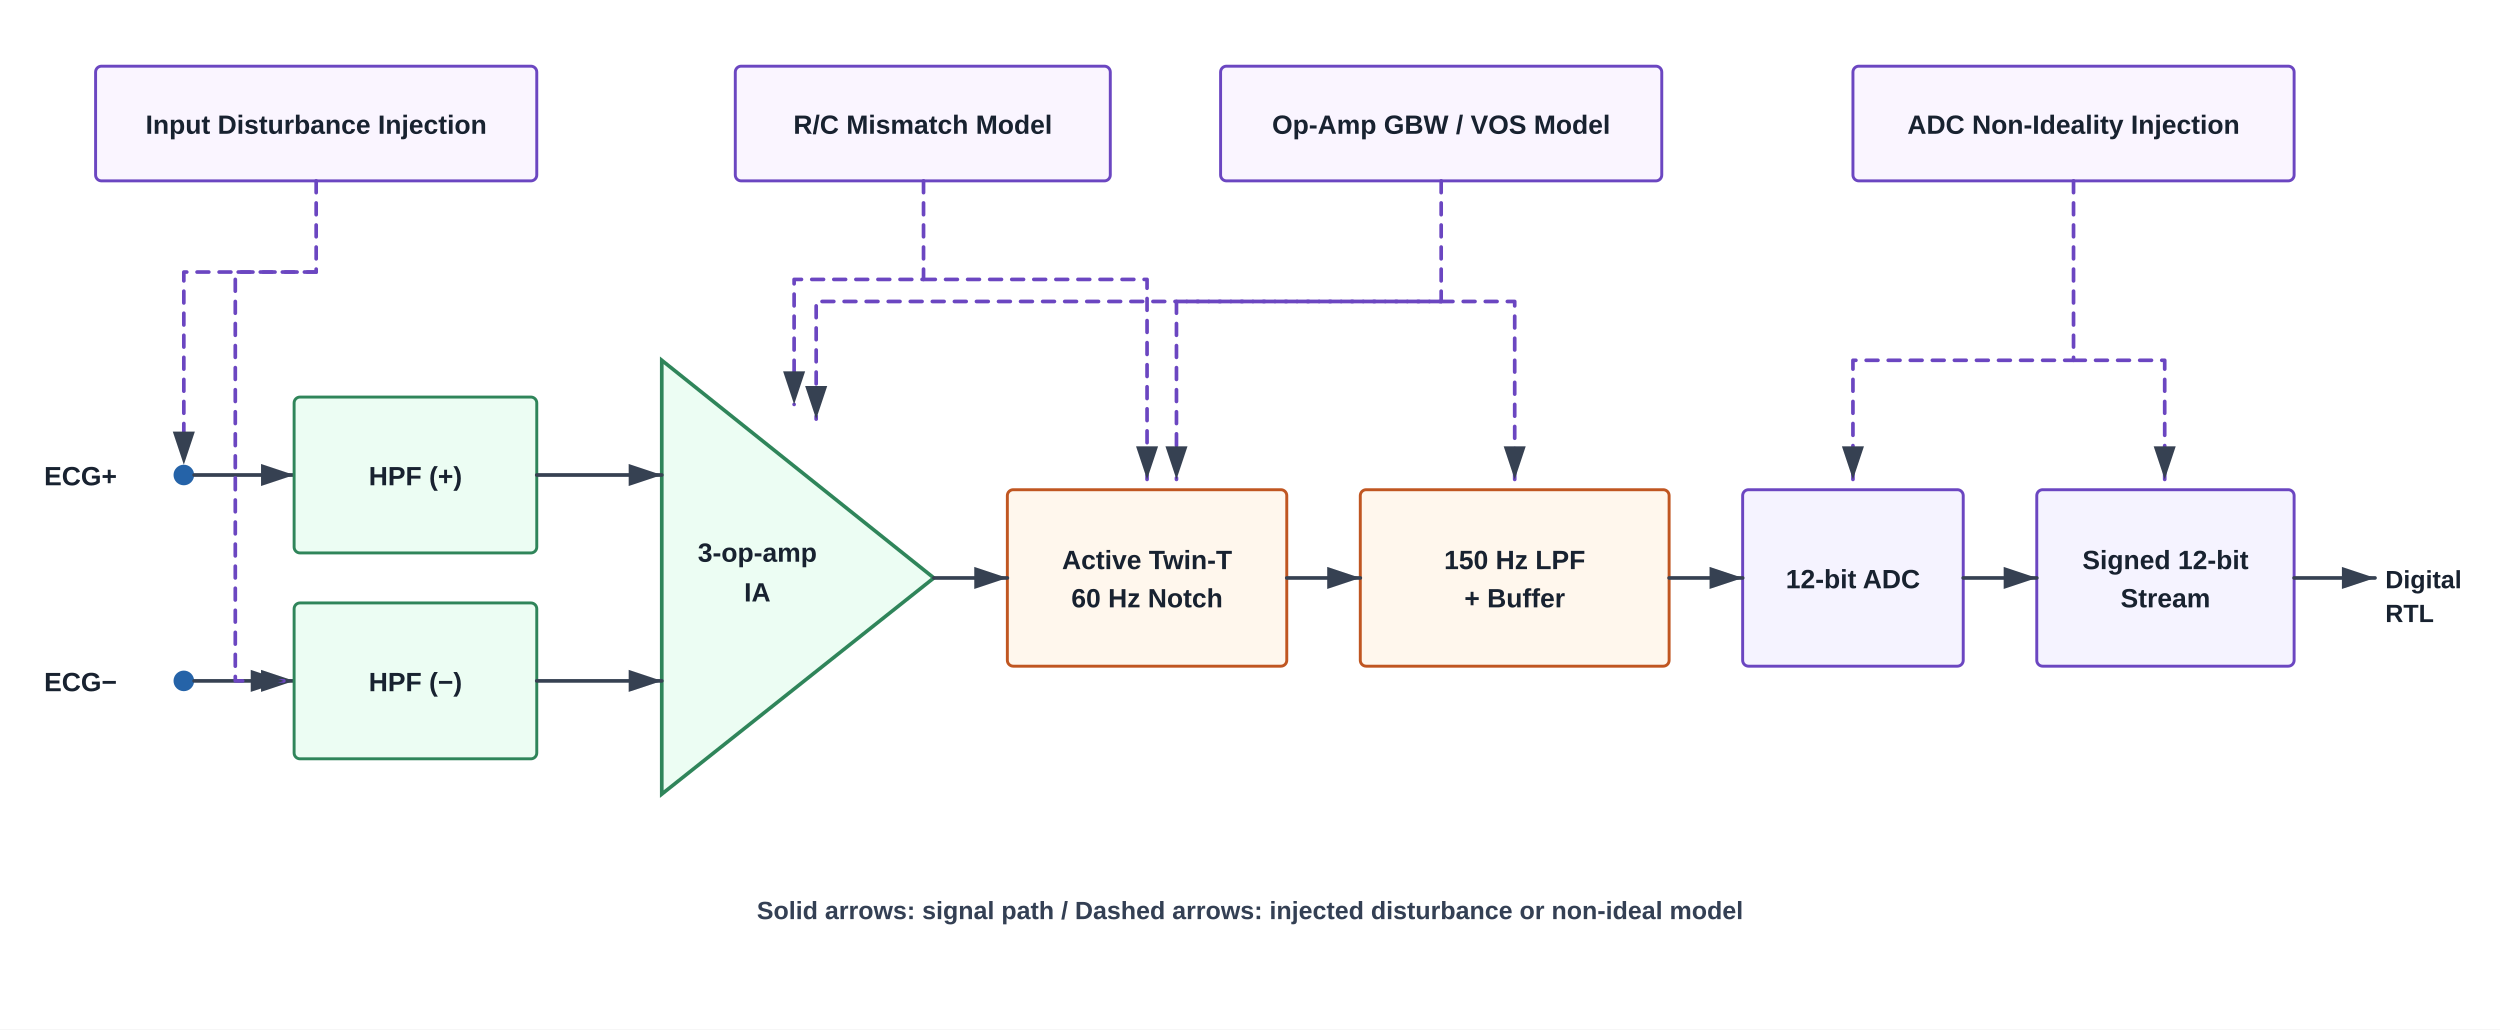
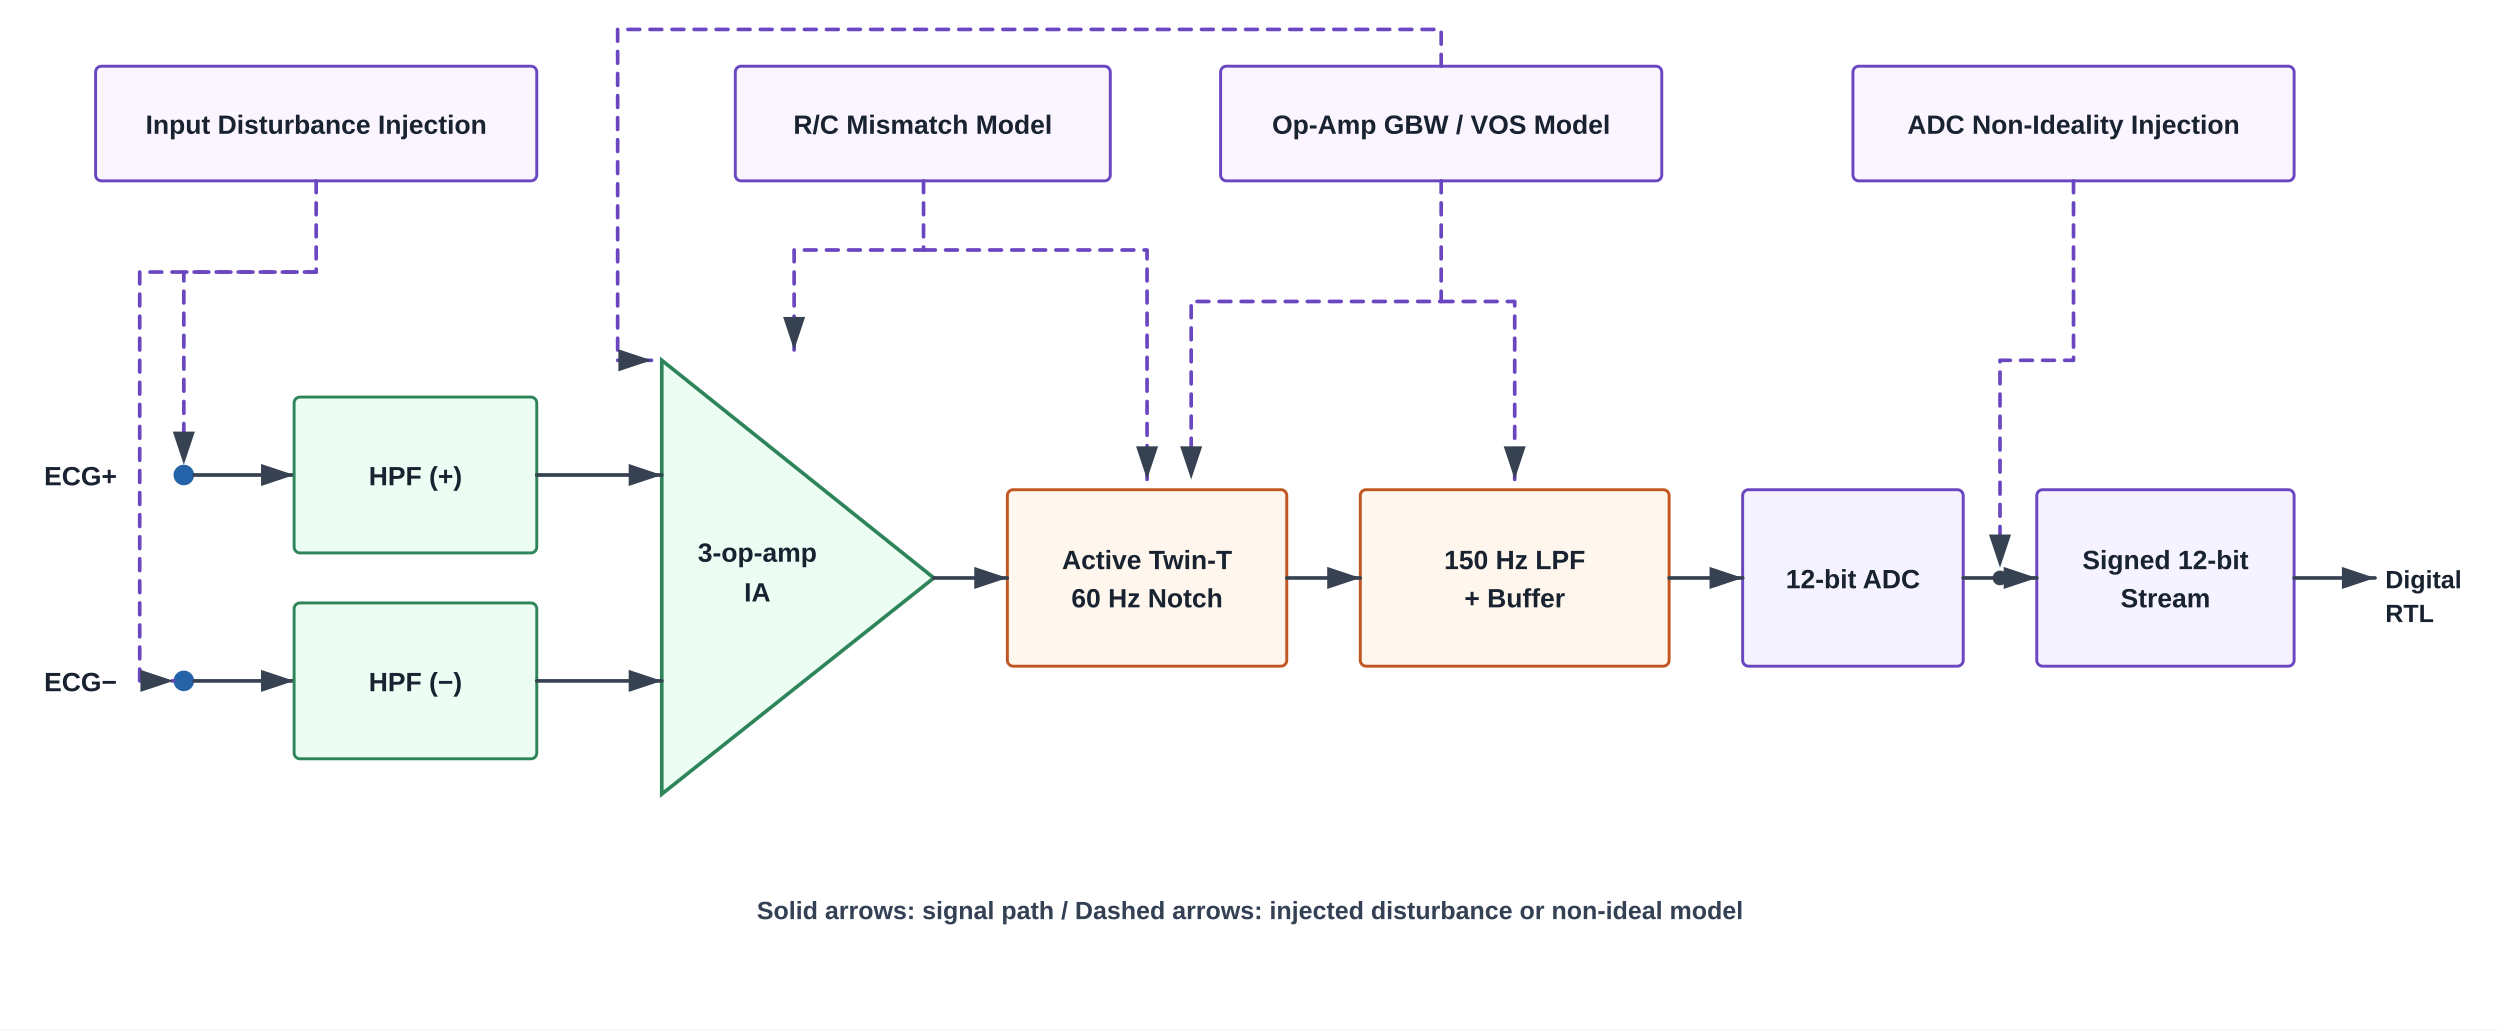
<svg xmlns="http://www.w3.org/2000/svg" width="1700" height="700" viewBox="0 0 1700 700" role="img" aria-label="Differential ECG passes through paired HPFs, a 3-op-amp instrumentation amplifier, active 60 Hz notch, buffered 150 Hz low-pass filter, 12-bit ADC, and signed digital handoff; separate dashed paths identify the XMODEL stress sources">
  <defs>
    <marker id="paper-arrow" markerWidth="10" markerHeight="10" refX="9" refY="3" orient="auto" markerUnits="strokeWidth">
      <path d="M0,0 L0,6 L9,3 z" fill="#364152" />
    </marker>
  </defs>
  <rect width="1700" height="700" fill="#ffffff" />
  <rect x="65" y="45" width="300" height="78" rx="4" fill="#faf5ff" stroke="#6b46c1" stroke-width="2" />
  <text x="215.0" y="91.0" text-anchor="middle" font-family="Arial, Noto Sans KR, sans-serif" font-size="18" font-weight="700" fill="#182230">Input Disturbance Injection</text>
  <rect x="500" y="45" width="255" height="78" rx="4" fill="#faf5ff" stroke="#6b46c1" stroke-width="2" />
  <text x="627.5" y="91.0" text-anchor="middle" font-family="Arial, Noto Sans KR, sans-serif" font-size="18" font-weight="700" fill="#182230">R/C Mismatch Model</text>
  <rect x="830" y="45" width="300" height="78" rx="4" fill="#faf5ff" stroke="#6b46c1" stroke-width="2" />
  <text x="980.0" y="91.0" text-anchor="middle" font-family="Arial, Noto Sans KR, sans-serif" font-size="18" font-weight="700" fill="#182230">Op-Amp GBW / VOS Model</text>
  <rect x="1260" y="45" width="300" height="78" rx="4" fill="#faf5ff" stroke="#6b46c1" stroke-width="2" />
  <text x="1410.0" y="91.0" text-anchor="middle" font-family="Arial, Noto Sans KR, sans-serif" font-size="18" font-weight="700" fill="#182230">ADC Non-Ideality Injection</text>
  <text x="30" y="330" text-anchor="start" font-family="Arial, Noto Sans KR, sans-serif" font-size="18" font-weight="700" fill="#182230">ECG+</text>
  <text x="30" y="470" text-anchor="start" font-family="Arial, Noto Sans KR, sans-serif" font-size="18" font-weight="700" fill="#182230">ECG−</text>
  <circle cx="125" cy="323" r="7" fill="#2563a8" />
  <circle cx="125" cy="463" r="7" fill="#2563a8" />
  <polyline points="132,323 200,323" fill="none" stroke="#364152" stroke-width="2.5" stroke-linejoin="round" stroke-linecap="round" marker-end="url(#paper-arrow)" />
  <polyline points="132,463 200,463" fill="none" stroke="#364152" stroke-width="2.5" stroke-linejoin="round" stroke-linecap="round" marker-end="url(#paper-arrow)" />
  <rect x="200" y="270" width="165" height="106" rx="4" fill="#ecfdf3" stroke="#2f855a" stroke-width="2" />
  <text x="282.5" y="330.0" text-anchor="middle" font-family="Arial, Noto Sans KR, sans-serif" font-size="18" font-weight="700" fill="#182230">HPF (+)</text>
  <rect x="200" y="410" width="165" height="106" rx="4" fill="#ecfdf3" stroke="#2f855a" stroke-width="2" />
  <text x="282.5" y="470.0" text-anchor="middle" font-family="Arial, Noto Sans KR, sans-serif" font-size="18" font-weight="700" fill="#182230">HPF (−)</text>
  <polygon points="450,245 450,540 635,393" fill="#ecfdf3" stroke="#2f855a" stroke-width="2.5" />
  <text x="515" y="382" text-anchor="middle" font-family="Arial, Noto Sans KR, sans-serif" font-size="18" font-weight="700" fill="#182230">3-op-amp</text>
  <text x="515" y="409" text-anchor="middle" font-family="Arial, Noto Sans KR, sans-serif" font-size="18" font-weight="700" fill="#182230">IA</text>
  <polyline points="365,323 450,323" fill="none" stroke="#364152" stroke-width="2.5" stroke-linejoin="round" stroke-linecap="round" marker-end="url(#paper-arrow)" />
  <polyline points="365,463 450,463" fill="none" stroke="#364152" stroke-width="2.5" stroke-linejoin="round" stroke-linecap="round" marker-end="url(#paper-arrow)" />
  <rect x="685" y="333" width="190" height="120" rx="4" fill="#fff7ed" stroke="#c05621" stroke-width="2" />
  <text x="780.0" y="387.0" text-anchor="middle" font-family="Arial, Noto Sans KR, sans-serif" font-size="18" font-weight="700" fill="#182230">Active Twin-T</text>
  <text x="780.0" y="413.0" text-anchor="middle" font-family="Arial, Noto Sans KR, sans-serif" font-size="18" font-weight="700" fill="#182230">60 Hz Notch</text>
  <rect x="925" y="333" width="210" height="120" rx="4" fill="#fff7ed" stroke="#c05621" stroke-width="2" />
  <text x="1030.0" y="387.0" text-anchor="middle" font-family="Arial, Noto Sans KR, sans-serif" font-size="18" font-weight="700" fill="#182230">150 Hz LPF</text>
  <text x="1030.0" y="413.0" text-anchor="middle" font-family="Arial, Noto Sans KR, sans-serif" font-size="18" font-weight="700" fill="#182230">+ Buffer</text>
  <rect x="1185" y="333" width="150" height="120" rx="4" fill="#f5f3ff" stroke="#6b46c1" stroke-width="2" />
  <text x="1260.0" y="400.0" text-anchor="middle" font-family="Arial, Noto Sans KR, sans-serif" font-size="18" font-weight="700" fill="#182230">12-bit ADC</text>
  <rect x="1385" y="333" width="175" height="120" rx="4" fill="#f5f3ff" stroke="#6b46c1" stroke-width="2" />
  <text x="1472.5" y="387.0" text-anchor="middle" font-family="Arial, Noto Sans KR, sans-serif" font-size="18" font-weight="700" fill="#182230">Signed 12-bit</text>
  <text x="1472.5" y="413.0" text-anchor="middle" font-family="Arial, Noto Sans KR, sans-serif" font-size="18" font-weight="700" fill="#182230">Stream</text>
  <polyline points="635,393 685,393" fill="none" stroke="#364152" stroke-width="2.5" stroke-linejoin="round" stroke-linecap="round" marker-end="url(#paper-arrow)" />
  <polyline points="875,393 925,393" fill="none" stroke="#364152" stroke-width="2.5" stroke-linejoin="round" stroke-linecap="round" marker-end="url(#paper-arrow)" />
  <polyline points="1135,393 1185,393" fill="none" stroke="#364152" stroke-width="2.5" stroke-linejoin="round" stroke-linecap="round" marker-end="url(#paper-arrow)" />
-   <polyline points="1335,393 1385,393" fill="none" stroke="#364152" stroke-width="2.5" stroke-linejoin="round" stroke-linecap="round" marker-end="url(#paper-arrow)" />
+   <polyline points="1335,393 1360,393" fill="none" stroke="#364152" stroke-width="2.5" stroke-linejoin="round" stroke-linecap="round" />
+   <circle cx="1360" cy="393" r="5" fill="#364152" />
+   <polyline points="1360,393 1385,393" fill="none" stroke="#364152" stroke-width="2.5" stroke-linejoin="round" stroke-linecap="round" marker-end="url(#paper-arrow)" />
  <polyline points="1560,393 1615,393" fill="none" stroke="#364152" stroke-width="2.5" stroke-linejoin="round" stroke-linecap="round" marker-end="url(#paper-arrow)" />
  <text x="1622" y="400" text-anchor="start" font-family="Arial, Noto Sans KR, sans-serif" font-size="17" font-weight="700" fill="#182230">Digital</text>
  <text x="1622" y="423" text-anchor="start" font-family="Arial, Noto Sans KR, sans-serif" font-size="17" font-weight="700" fill="#182230">RTL</text>
  <polyline points="215,123 215,185 125,185 125,316" fill="none" stroke="#6b46c1" stroke-width="2.5" stroke-linejoin="round" stroke-linecap="round" stroke-dasharray="8 7" marker-end="url(#paper-arrow)" />
-   <polyline points="215,185 160,185 160,463 193,463" fill="none" stroke="#6b46c1" stroke-width="2.5" stroke-linejoin="round" stroke-linecap="round" stroke-dasharray="8 7" marker-end="url(#paper-arrow)" />
-   <polyline points="628,123 628,190 540,190 540,275" fill="none" stroke="#6b46c1" stroke-width="2.5" stroke-linejoin="round" stroke-linecap="round" stroke-dasharray="8 7" marker-end="url(#paper-arrow)" />
-   <polyline points="628,190 780,190 780,326" fill="none" stroke="#6b46c1" stroke-width="2.5" stroke-linejoin="round" stroke-linecap="round" stroke-dasharray="8 7" marker-end="url(#paper-arrow)" />
-   <polyline points="980,123 980,205 555,205 555,285" fill="none" stroke="#6b46c1" stroke-width="2.5" stroke-linejoin="round" stroke-linecap="round" stroke-dasharray="8 7" marker-end="url(#paper-arrow)" />
-   <polyline points="980,205 800,205 800,326" fill="none" stroke="#6b46c1" stroke-width="2.5" stroke-linejoin="round" stroke-linecap="round" stroke-dasharray="8 7" marker-end="url(#paper-arrow)" />
+   <polyline points="215,185 95,185 95,463 118,463" fill="none" stroke="#6b46c1" stroke-width="2.5" stroke-linejoin="round" stroke-linecap="round" stroke-dasharray="8 7" marker-end="url(#paper-arrow)" />
+   <polyline points="628,123 628,170 540,170 540,238" fill="none" stroke="#6b46c1" stroke-width="2.5" stroke-linejoin="round" stroke-linecap="round" stroke-dasharray="8 7" marker-end="url(#paper-arrow)" />
+   <polyline points="628,170 780,170 780,326" fill="none" stroke="#6b46c1" stroke-width="2.5" stroke-linejoin="round" stroke-linecap="round" stroke-dasharray="8 7" marker-end="url(#paper-arrow)" />
+   <polyline points="980,45 980,20 420,20 420,245 443,245" fill="none" stroke="#6b46c1" stroke-width="2.5" stroke-linejoin="round" stroke-linecap="round" stroke-dasharray="8 7" marker-end="url(#paper-arrow)" />
+   <polyline points="980,123 980,205 810,205 810,326" fill="none" stroke="#6b46c1" stroke-width="2.5" stroke-linejoin="round" stroke-linecap="round" stroke-dasharray="8 7" marker-end="url(#paper-arrow)" />
  <polyline points="980,205 1030,205 1030,326" fill="none" stroke="#6b46c1" stroke-width="2.5" stroke-linejoin="round" stroke-linecap="round" stroke-dasharray="8 7" marker-end="url(#paper-arrow)" />
-   <polyline points="1410,123 1410,245 1260,245 1260,326" fill="none" stroke="#6b46c1" stroke-width="2.5" stroke-linejoin="round" stroke-linecap="round" stroke-dasharray="8 7" marker-end="url(#paper-arrow)" />
-   <polyline points="1410,245 1472,245 1472,326" fill="none" stroke="#6b46c1" stroke-width="2.5" stroke-linejoin="round" stroke-linecap="round" stroke-dasharray="8 7" marker-end="url(#paper-arrow)" />
+   <polyline points="1410,123 1410,245 1360,245 1360,386" fill="none" stroke="#6b46c1" stroke-width="2.5" stroke-linejoin="round" stroke-linecap="round" stroke-dasharray="8 7" marker-end="url(#paper-arrow)" />
  <text x="850" y="625" text-anchor="middle" font-family="Arial, Noto Sans KR, sans-serif" font-size="17" font-weight="600" fill="#344054">Solid arrows: signal path / Dashed arrows: injected disturbance or non-ideal model</text>
</svg>
